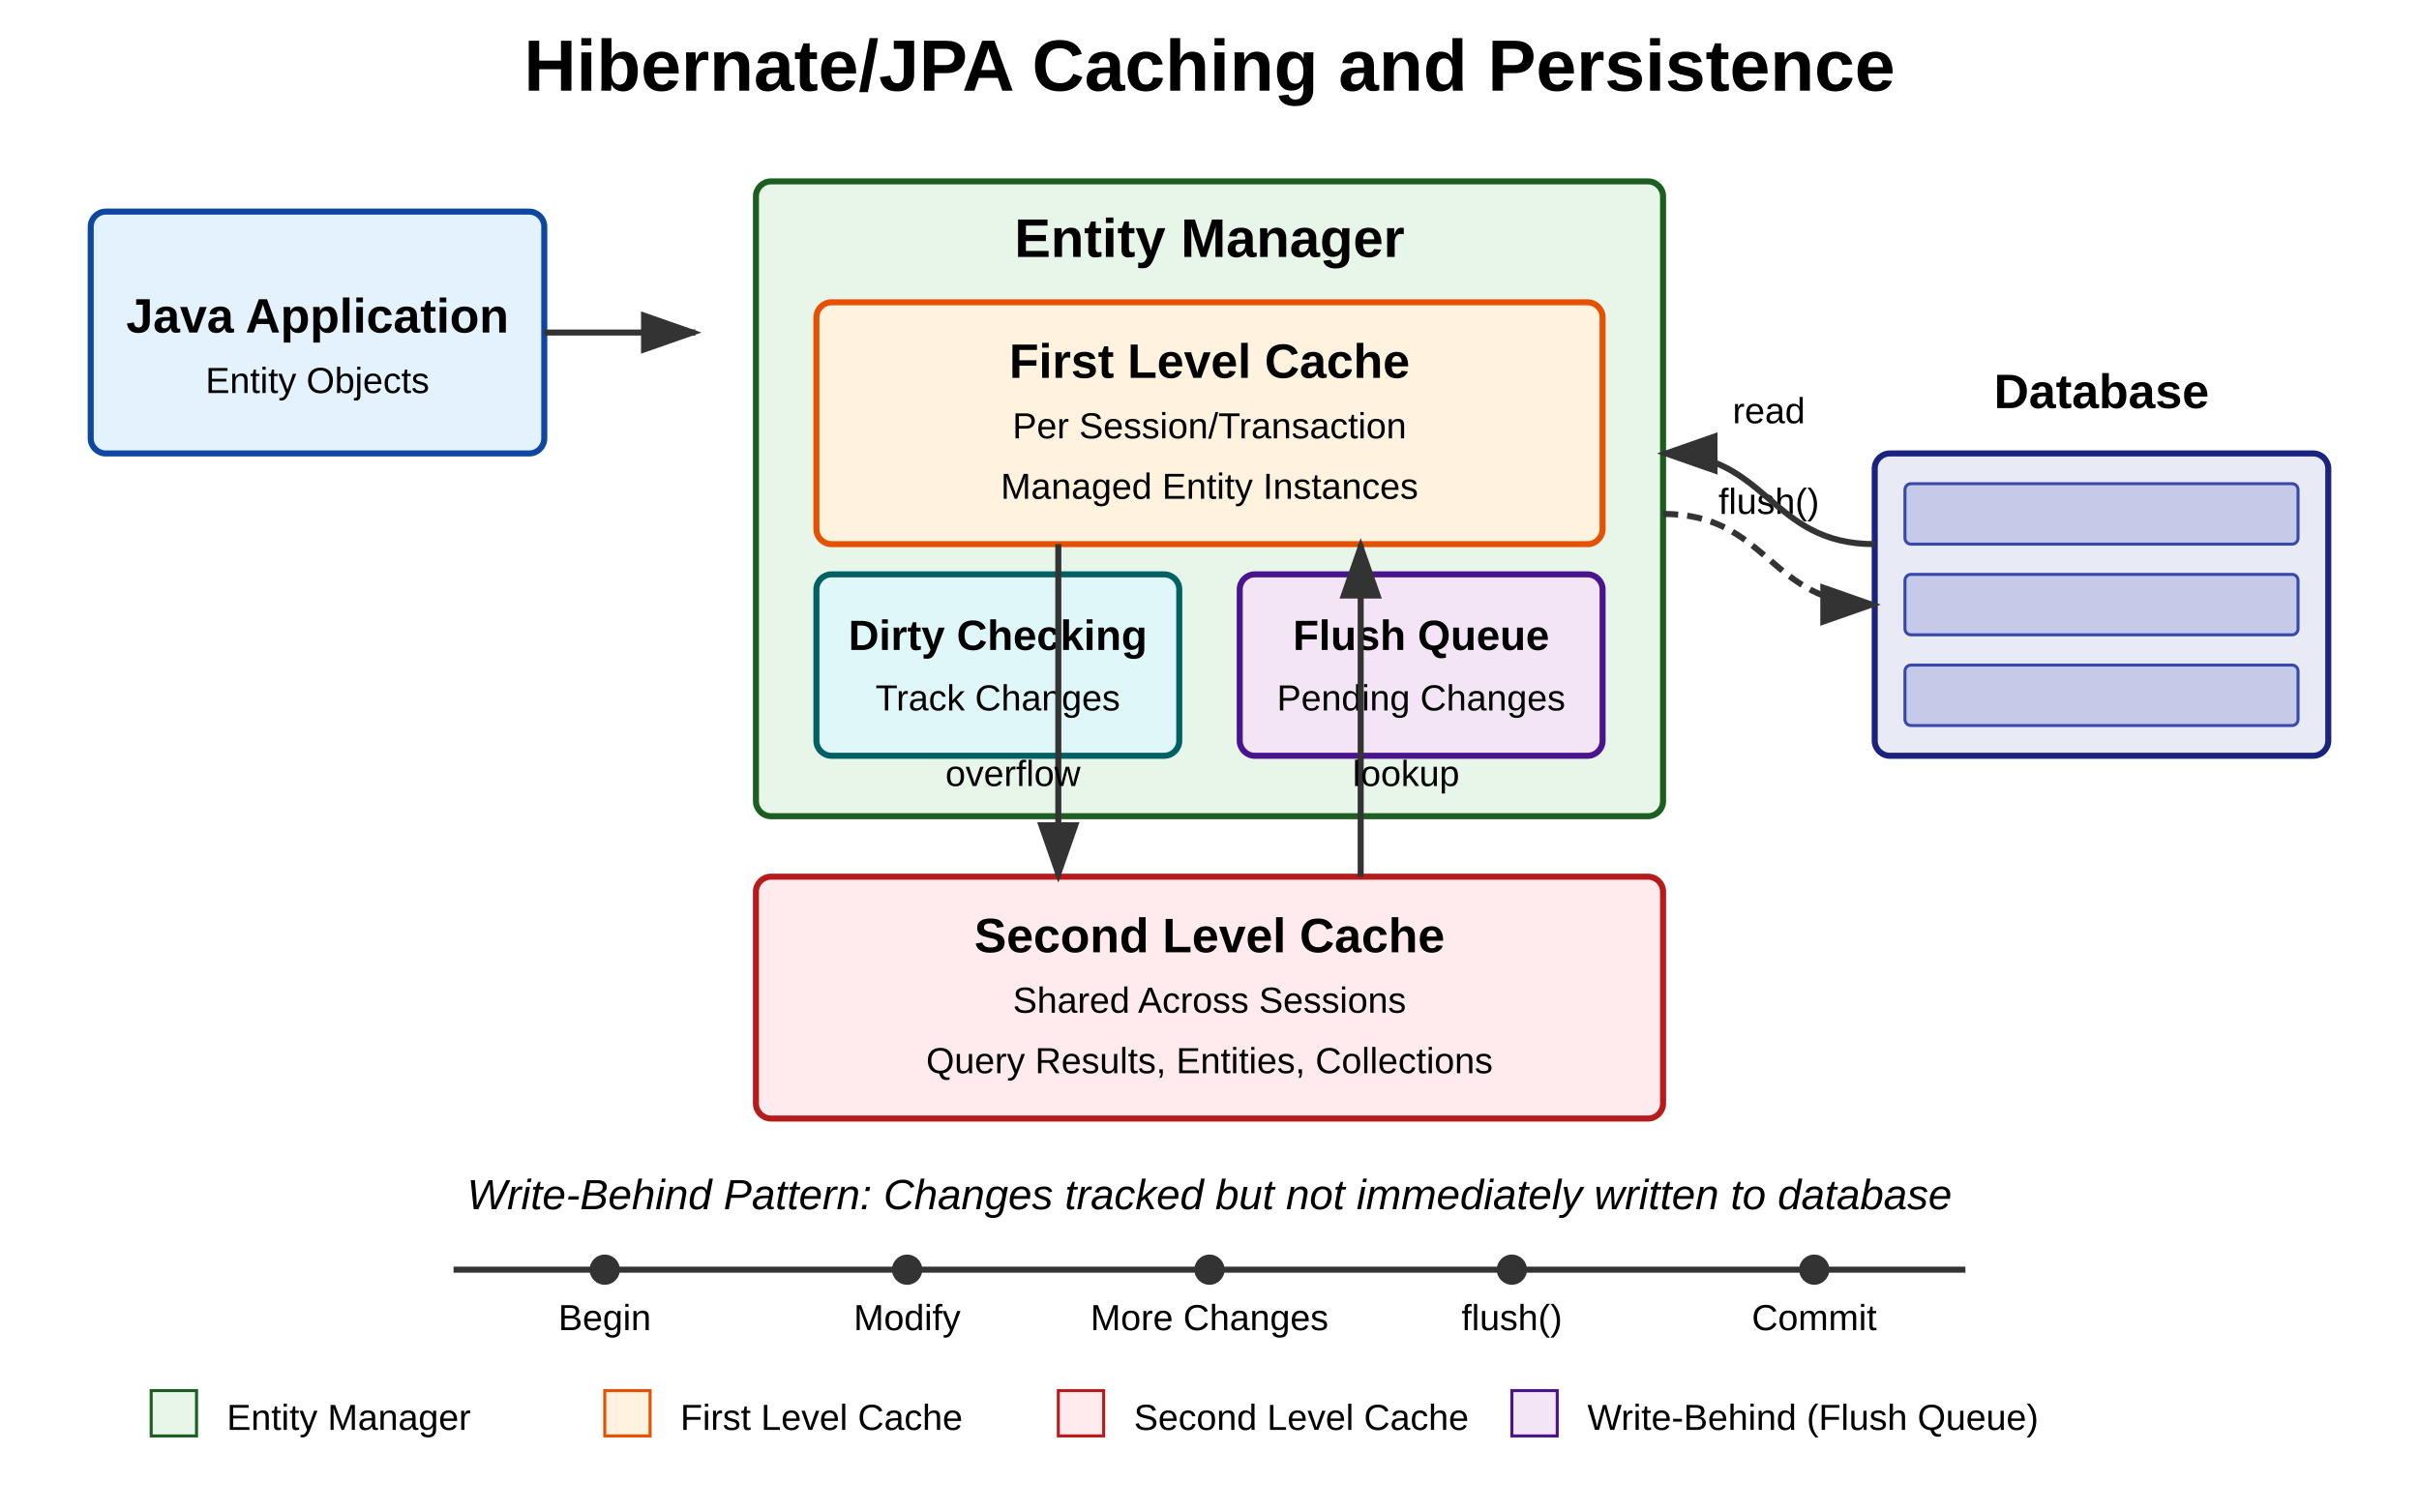
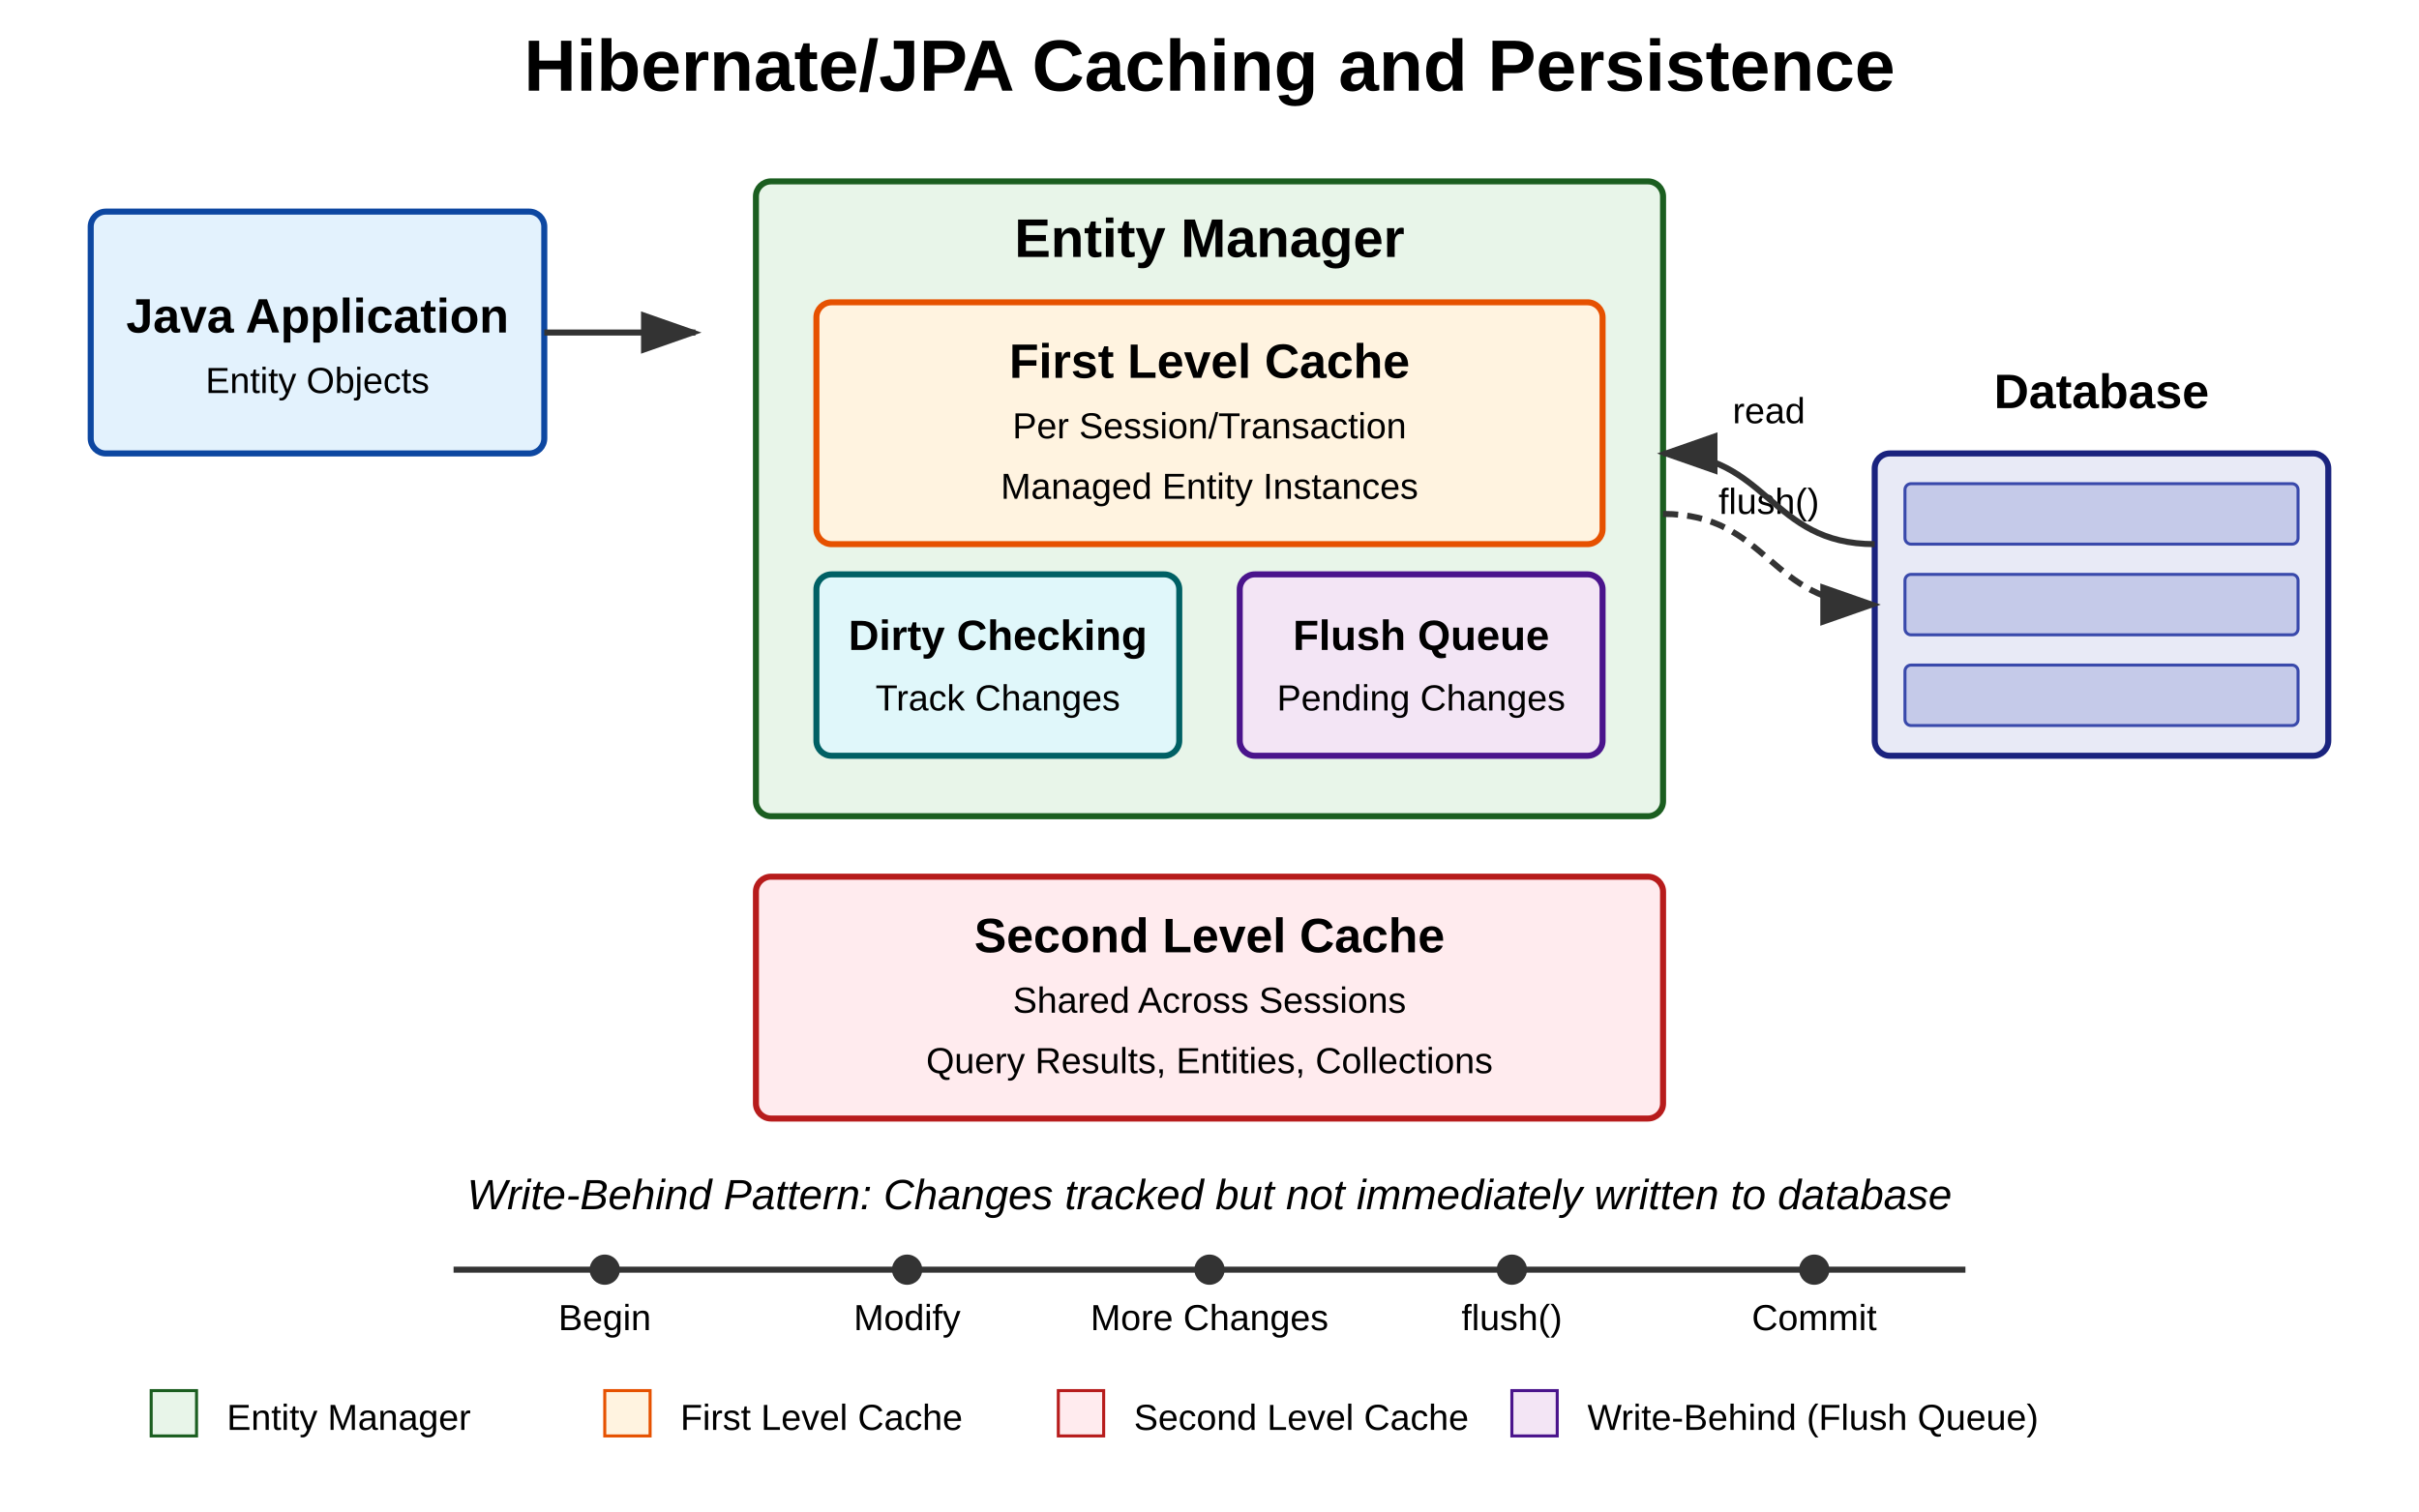
<svg xmlns="http://www.w3.org/2000/svg" viewBox="0 0 800 500" font-family="Arial, sans-serif">
  <rect width="800" height="500" fill="#0000" />
  <text x="400" y="30" font-size="24" text-anchor="middle" font-weight="bold">Hibernate/JPA Caching and Persistence</text>
  <rect x="30" y="70" width="150" height="80" rx="5" fill="#e3f2fd" stroke="#0d47a1" stroke-width="2" />
  <text x="105" y="110" font-size="16" text-anchor="middle" font-weight="bold">Java Application</text>
  <text x="105" y="130" font-size="12" text-anchor="middle">Entity Objects</text>
  <rect x="250" y="60" width="300" height="210" rx="5" fill="#e8f5e9" stroke="#1b5e20" stroke-width="2" />
  <text x="400" y="85" font-size="18" text-anchor="middle" font-weight="bold">Entity Manager</text>
  <rect x="270" y="100" width="260" height="80" rx="5" fill="#fff3e0" stroke="#e65100" stroke-width="2" />
  <text x="400" y="125" font-size="16" text-anchor="middle" font-weight="bold">First Level Cache</text>
  <text x="400" y="145" font-size="12" text-anchor="middle">Per Session/Transaction</text>
  <text x="400" y="165" font-size="12" text-anchor="middle">Managed Entity Instances</text>
  <rect x="270" y="190" width="120" height="60" rx="5" fill="#e0f7fa" stroke="#006064" stroke-width="2" />
  <text x="330" y="215" font-size="14" text-anchor="middle" font-weight="bold">Dirty Checking</text>
  <text x="330" y="235" font-size="12" text-anchor="middle">Track Changes</text>
  <rect x="410" y="190" width="120" height="60" rx="5" fill="#f3e5f5" stroke="#4a148c" stroke-width="2" />
  <text x="470" y="215" font-size="14" text-anchor="middle" font-weight="bold">Flush Queue</text>
  <text x="470" y="235" font-size="12" text-anchor="middle">Pending Changes</text>
  <rect x="250" y="290" width="300" height="80" rx="5" fill="#ffebee" stroke="#b71c1c" stroke-width="2" />
  <text x="400" y="315" font-size="16" text-anchor="middle" font-weight="bold">Second Level Cache</text>
  <text x="400" y="335" font-size="12" text-anchor="middle">Shared Across Sessions</text>
  <text x="400" y="355" font-size="12" text-anchor="middle">Query Results, Entities, Collections</text>
  <rect x="620" y="150" width="150" height="100" rx="5" fill="#e8eaf6" stroke="#1a237e" stroke-width="2" />
  <rect x="630" y="160" width="130" height="20" rx="2" fill="#c5cae9" stroke="#3949ab" stroke-width="1" />
  <rect x="630" y="190" width="130" height="20" rx="2" fill="#c5cae9" stroke="#3949ab" stroke-width="1" />
  <rect x="630" y="220" width="130" height="20" rx="2" fill="#c5cae9" stroke="#3949ab" stroke-width="1" />
  <text x="695" y="135" font-size="16" text-anchor="middle" font-weight="bold">Database</text>
  <path d="M180 110 H230" stroke="#333" stroke-width="2" fill="none" marker-end="url(#arrowhead)" />
  <path d="M550 170 C585 170, 585 200, 620 200" stroke="#333" stroke-width="2" fill="none" marker-end="url(#arrowhead)" stroke-dasharray="5,3" />
  <text x="585" y="170" font-size="12" text-anchor="middle">flush()</text>
  <path d="M620 180 C585 180, 585 150, 550 150" stroke="#333" stroke-width="2" fill="none" marker-end="url(#arrowhead)" />
  <text x="585" y="140" font-size="12" text-anchor="middle">read</text>
-   <path d="M350 180 L350 290" stroke="#333" stroke-width="2" fill="none" marker-end="url(#arrowhead)" />
-   <text x="335" y="260" font-size="12" text-anchor="middle">overflow</text>
-   <path d="M450 290 L450 180" stroke="#333" stroke-width="2" fill="none" marker-end="url(#arrowhead)" />
-   <text x="465" y="260" font-size="12" text-anchor="middle">lookup</text>
  <defs>
    <marker id="arrowhead" markerWidth="10" markerHeight="7" refX="9" refY="3.5" orient="auto">
      <polygon points="0 0, 10 3.5, 0 7" fill="#333" />
    </marker>
  </defs>
  <line x1="150" y1="420" x2="650" y2="420" stroke="#333" stroke-width="2" />
  <circle cx="200" cy="420" r="5" fill="#333" />
  <text x="200" y="440" font-size="12" text-anchor="middle">Begin</text>
  <circle cx="300" cy="420" r="5" fill="#333" />
  <text x="300" y="440" font-size="12" text-anchor="middle">Modify</text>
  <circle cx="400" cy="420" r="5" fill="#333" />
  <text x="400" y="440" font-size="12" text-anchor="middle">More Changes</text>
  <circle cx="500" cy="420" r="5" fill="#333" />
  <text x="500" y="440" font-size="12" text-anchor="middle">flush()</text>
  <circle cx="600" cy="420" r="5" fill="#333" />
  <text x="600" y="440" font-size="12" text-anchor="middle">Commit</text>
  <rect x="50" y="460" width="15" height="15" fill="#e8f5e9" stroke="#1b5e20" stroke-width="1" />
  <text x="75" y="473" font-size="12" text-anchor="start">Entity Manager</text>
  <rect x="200" y="460" width="15" height="15" fill="#fff3e0" stroke="#e65100" stroke-width="1" />
  <text x="225" y="473" font-size="12" text-anchor="start">First Level Cache</text>
  <rect x="350" y="460" width="15" height="15" fill="#ffebee" stroke="#b71c1c" stroke-width="1" />
  <text x="375" y="473" font-size="12" text-anchor="start">Second Level Cache</text>
  <rect x="500" y="460" width="15" height="15" fill="#f3e5f5" stroke="#4a148c" stroke-width="1" />
  <text x="525" y="473" font-size="12" text-anchor="start">Write-Behind (Flush Queue)</text>
  <text x="400" y="400" font-size="14" text-anchor="middle" font-style="italic">Write-Behind Pattern: Changes tracked but not immediately written to database</text>
</svg>
